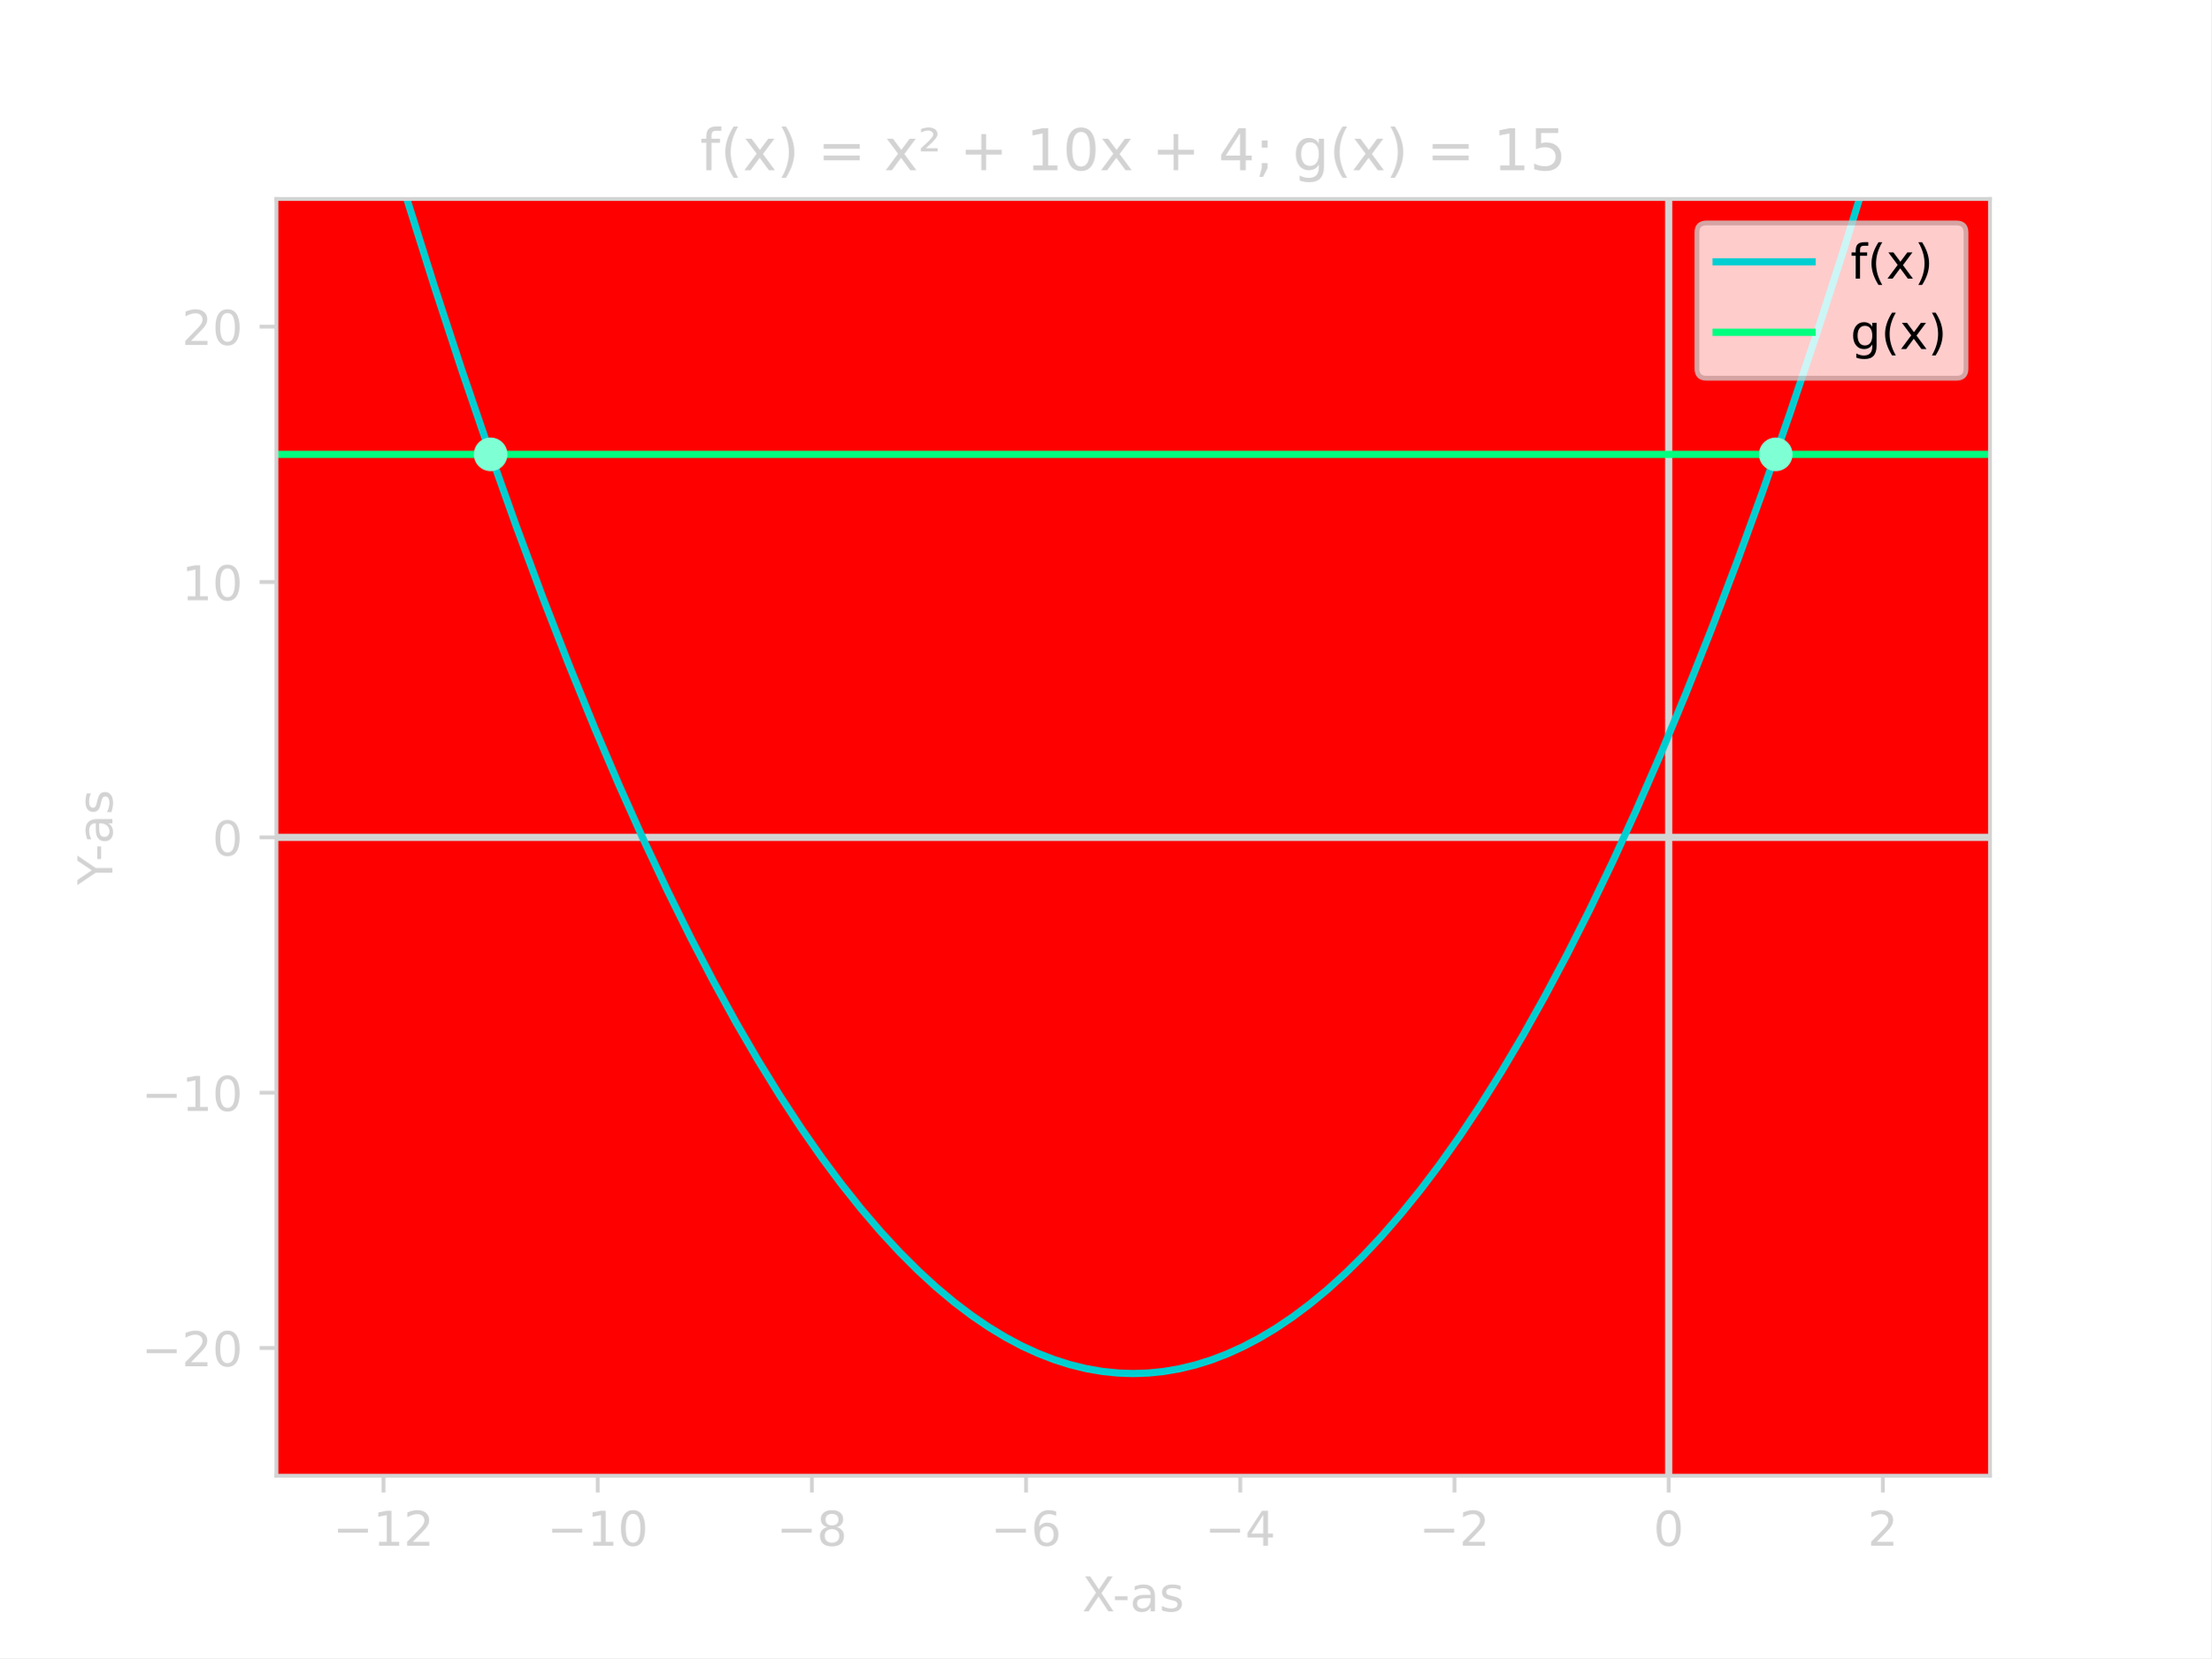
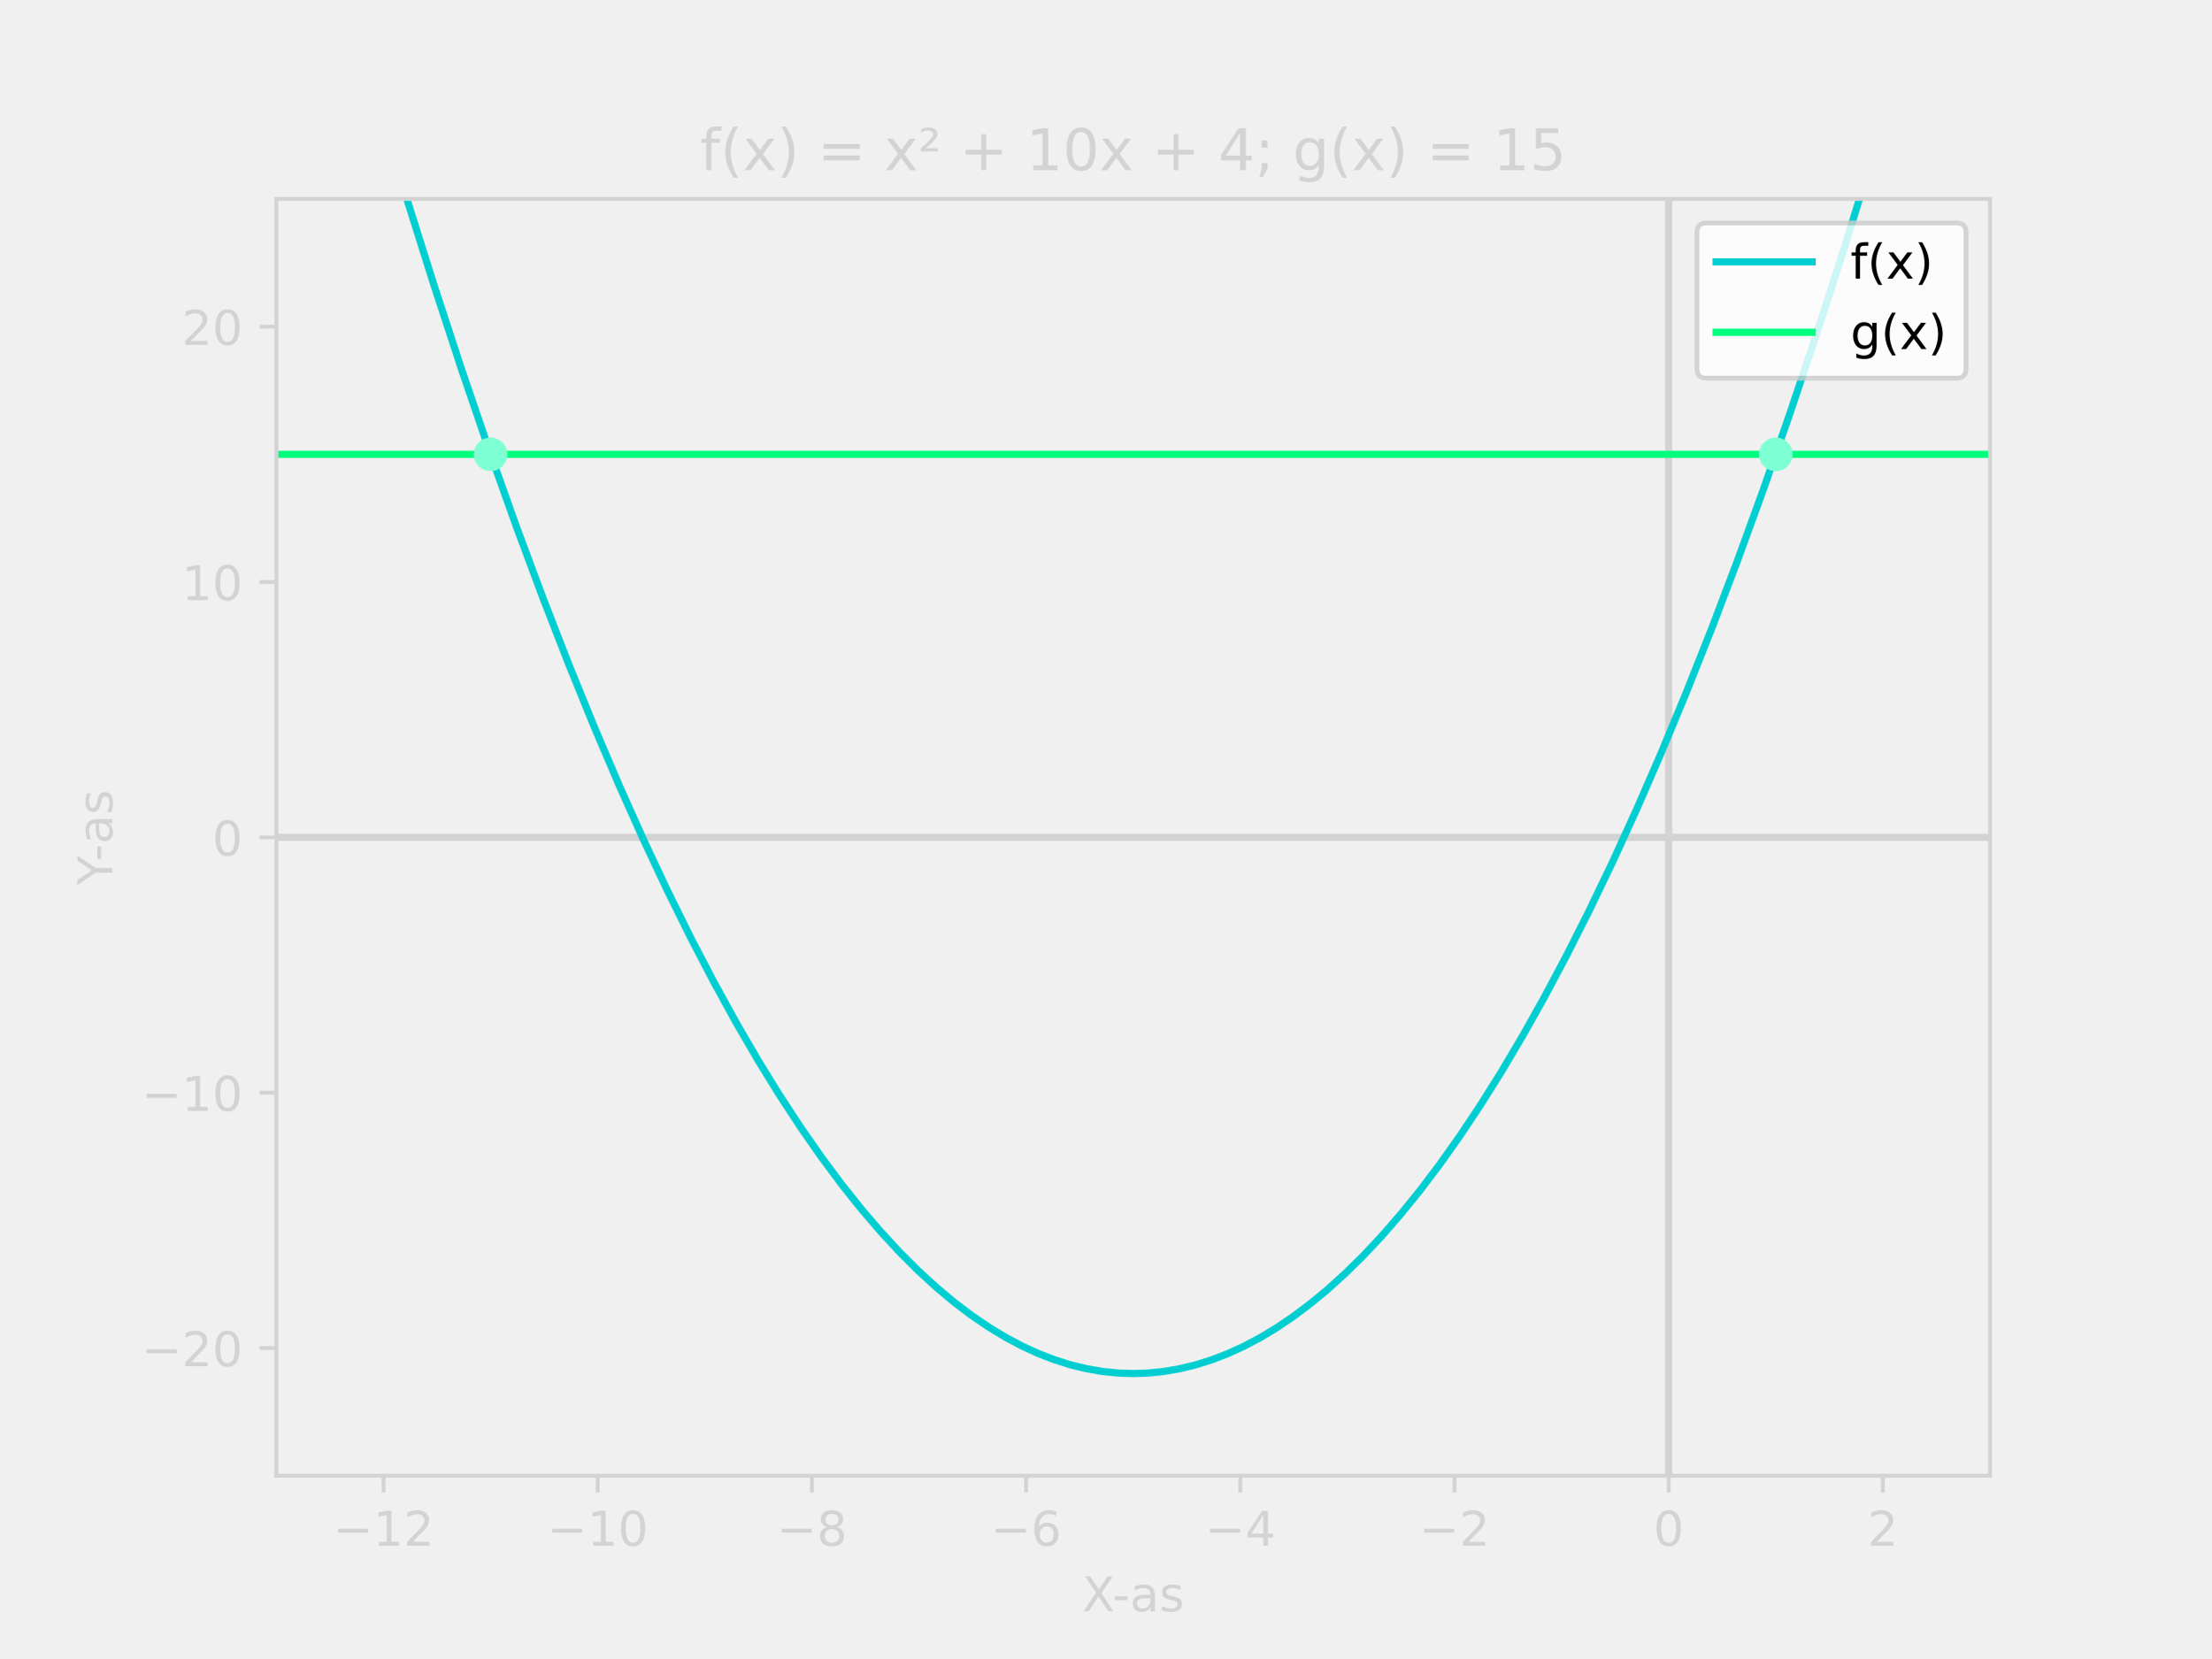
<svg xmlns="http://www.w3.org/2000/svg" xmlns:xlink="http://www.w3.org/1999/xlink" width="460.8pt" height="345.6pt" viewBox="0 0 460.8 345.6" version="1.1">
  <defs>
    <style type="text/css">*{stroke-linejoin: round; stroke-linecap: butt}</style>
  </defs>
  <g id="figure_1">
    <g id="patch_1">
-       <path d="M 0 345.6  L 460.8 345.6  L 460.8 0  L 0 0  z " style="fill: #ffffff" />
+       <path d="M 0 345.6  L 460.8 345.6  L 460.8 0  L 0 0  L 0 345.6  z " style="fill: none" />
    </g>
    <g id="axes_1">
      <g id="patch_2">
-         <path d="M 57.6 307.584  L 414.72 307.584  L 414.72 41.472  L 57.6 41.472  z " style="fill: #ff0000" />
+         <path d="M 57.6 307.584  L 414.72 307.584  L 414.72 41.472  L 57.6 41.472  L 57.6 307.584  z " style="fill: none" />
      </g>
      <g id="LineCollection_1">
-         <path d="M 57.6 174.528  L 414.72 174.528  " clip-path="url(#pfdfbb6dc89)" style="fill: none; stroke: #d3d3d3; stroke-width: 1.5" />
+         <path d="M 57.6 174.528  L 414.72 174.528  " clip-path="url(#p2715f39aca)" style="fill: none; stroke: #d3d3d3; stroke-width: 1.5" />
      </g>
      <g id="LineCollection_2">
-         <path d="M 347.76 307.584  L 347.76 41.472  " clip-path="url(#pfdfbb6dc89)" style="fill: none; stroke: #d3d3d3; stroke-width: 1.5" />
+         <path d="M 347.76 307.584  L 347.76 41.472  " clip-path="url(#p2715f39aca)" style="fill: none; stroke: #d3d3d3; stroke-width: 1.5" />
      </g>
      <g id="line2d_1">
-         <path d="M 72.172 -1  L 78.358 20.263  L 84.384 40.195  L 90.41 59.35  L 96.214 77.062  L 102.017 94.055  L 107.597 109.716  L 113.177 124.711  L 118.534 138.481  L 123.89 151.638  L 129.024 163.671  L 134.158 175.141  L 139.068 185.585  L 143.978 195.514  L 148.666 204.511  L 153.353 213.039  L 158.04 221.098  L 162.504 228.336  L 166.968 235.148  L 171.209 241.226  L 175.45 246.919  L 179.467 251.958  L 183.485 256.652  L 187.502 261.002  L 191.297 264.793  L 195.091 268.276  L 198.886 271.452  L 202.457 274.16  L 206.028 276.595  L 209.599 278.758  L 212.947 280.539  L 216.295 282.079  L 219.643 283.381  L 222.991 284.442  L 226.339 285.265  L 229.687 285.847  L 233.035 286.191  L 236.16 286.295  L 239.285 286.191  L 242.41 285.878  L 245.758 285.311  L 249.106 284.505  L 252.454 283.459  L 255.802 282.173  L 259.15 280.649  L 262.498 278.884  L 265.846 276.881  L 269.417 274.479  L 272.988 271.805  L 276.559 268.859  L 280.354 265.43  L 284.148 261.693  L 287.942 257.649  L 291.96 253.031  L 295.978 248.069  L 299.995 242.761  L 304.236 236.785  L 308.477 230.424  L 312.941 223.314  L 317.405 215.777  L 321.869 207.815  L 326.556 198.997  L 331.243 189.709  L 336.154 179.476  L 341.064 168.727  L 346.198 156.939  L 351.331 144.587  L 356.688 131.099  L 362.045 116.997  L 367.402 102.282  L 372.982 86.302  L 378.562 69.656  L 384.365 51.64  L 390.168 32.903  L 396.194 12.685  L 400.148 -1  L 400.148 -1  " clip-path="url(#pfdfbb6dc89)" style="fill: none; stroke: #00ced1; stroke-width: 1.5; stroke-linecap: square" />
+         <path d="M 72.172 -1  L 78.358 20.263  L 84.384 40.195  L 90.41 59.35  L 96.214 77.062  L 102.017 94.055  L 107.597 109.716  L 113.177 124.711  L 118.534 138.481  L 123.89 151.638  L 129.024 163.671  L 134.158 175.141  L 139.068 185.585  L 143.978 195.514  L 148.666 204.511  L 153.353 213.039  L 158.04 221.098  L 162.504 228.336  L 166.968 235.148  L 171.209 241.226  L 175.45 246.919  L 179.467 251.958  L 183.485 256.652  L 187.502 261.002  L 191.297 264.793  L 195.091 268.276  L 198.886 271.452  L 202.457 274.16  L 206.028 276.595  L 209.599 278.758  L 212.947 280.539  L 216.295 282.079  L 219.643 283.381  L 222.991 284.442  L 226.339 285.265  L 229.687 285.847  L 233.035 286.191  L 236.16 286.295  L 239.285 286.191  L 242.41 285.878  L 245.758 285.311  L 249.106 284.505  L 252.454 283.459  L 255.802 282.173  L 259.15 280.649  L 262.498 278.884  L 265.846 276.881  L 269.417 274.479  L 272.988 271.805  L 276.559 268.859  L 280.354 265.43  L 284.148 261.693  L 287.942 257.649  L 291.96 253.031  L 295.978 248.069  L 299.995 242.761  L 304.236 236.785  L 308.477 230.424  L 312.941 223.314  L 317.405 215.777  L 321.869 207.815  L 326.556 198.997  L 331.243 189.709  L 336.154 179.476  L 341.064 168.727  L 346.198 156.939  L 351.331 144.587  L 356.688 131.099  L 362.045 116.997  L 367.402 102.282  L 372.982 86.302  L 378.562 69.656  L 384.365 51.64  L 390.168 32.903  L 396.194 12.685  L 400.148 -1  L 400.148 -1  " clip-path="url(#p2715f39aca)" style="fill: none; stroke: #00ced1; stroke-width: 1.5; stroke-linecap: square" />
      </g>
      <g id="line2d_2">
-         <path d="M 57.6 94.694  L 414.497 94.694  L 414.497 94.694  " clip-path="url(#pfdfbb6dc89)" style="fill: none; stroke: #00ff7f; stroke-width: 1.5; stroke-linecap: square" />
+         <path d="M 57.6 94.694  L 414.497 94.694  L 414.497 94.694  " clip-path="url(#p2715f39aca)" style="fill: none; stroke: #00ff7f; stroke-width: 1.5; stroke-linecap: square" />
      </g>
      <g id="matplotlib.axis_1">
        <g id="xtick_1">
          <g id="line2d_3">
            <defs>
-               <path id="m00d3022081" d="M 0 0  L 0 3.5  " style="stroke: #d3d3d3; stroke-width: 0.8" />
+               <path id="m16ace10cd8" d="M 0 0  L 0 3.5  " style="stroke: #d3d3d3; stroke-width: 0.8" />
            </defs>
            <g>
-               <use xlink:href="#m00d3022081" x="79.92" y="307.584" style="fill: #d3d3d3; stroke: #d3d3d3; stroke-width: 0.8" />
+               <use xlink:href="#m16ace10cd8" x="79.92" y="307.584" style="fill: #d3d3d3; stroke: #d3d3d3; stroke-width: 0.8" />
            </g>
          </g>
          <g id="text_1">
            <g style="fill: #d3d3d3" transform="translate(69.36766 322.1824) scale(0.1 -0.1)">
              <defs>
                <path id="DejaVuSans-2212" d="M 678 2272  L 4684 2272  L 4684 1741  L 678 1741  L 678 2272  z " transform="scale(0.015625)" />
                <path id="DejaVuSans-31" d="M 794 531  L 1825 531  L 1825 4091  L 703 3866  L 703 4441  L 1819 4666  L 2450 4666  L 2450 531  L 3481 531  L 3481 0  L 794 0  L 794 531  z " transform="scale(0.015625)" />
                <path id="DejaVuSans-32" d="M 1228 531  L 3431 531  L 3431 0  L 469 0  L 469 531  Q 828 903 1448 1529  Q 2069 2156 2228 2338  Q 2531 2678 2651 2914  Q 2772 3150 2772 3378  Q 2772 3750 2511 3984  Q 2250 4219 1831 4219  Q 1534 4219 1204 4116  Q 875 4013 500 3803  L 500 4441  Q 881 4594 1212 4672  Q 1544 4750 1819 4750  Q 2544 4750 2975 4387  Q 3406 4025 3406 3419  Q 3406 3131 3298 2873  Q 3191 2616 2906 2266  Q 2828 2175 2409 1742  Q 1991 1309 1228 531  z " transform="scale(0.015625)" />
              </defs>
              <use xlink:href="#DejaVuSans-2212" />
              <use xlink:href="#DejaVuSans-31" x="83.789" />
              <use xlink:href="#DejaVuSans-32" x="147.412" />
            </g>
          </g>
        </g>
        <g id="xtick_2">
          <g id="line2d_4">
            <g>
-               <use xlink:href="#m00d3022081" x="124.56" y="307.584" style="fill: #d3d3d3; stroke: #d3d3d3; stroke-width: 0.8" />
+               <use xlink:href="#m16ace10cd8" x="124.56" y="307.584" style="fill: #d3d3d3; stroke: #d3d3d3; stroke-width: 0.8" />
            </g>
          </g>
          <g id="text_2">
            <g style="fill: #d3d3d3" transform="translate(114.0077 322.1824) scale(0.1 -0.1)">
              <defs>
                <path id="DejaVuSans-30" d="M 2034 4250  Q 1547 4250 1301 3770  Q 1056 3291 1056 2328  Q 1056 1369 1301 889  Q 1547 409 2034 409  Q 2525 409 2770 889  Q 3016 1369 3016 2328  Q 3016 3291 2770 3770  Q 2525 4250 2034 4250  z M 2034 4750  Q 2819 4750 3233 4129  Q 3647 3509 3647 2328  Q 3647 1150 3233 529  Q 2819 -91 2034 -91  Q 1250 -91 836 529  Q 422 1150 422 2328  Q 422 3509 836 4129  Q 1250 4750 2034 4750  z " transform="scale(0.015625)" />
              </defs>
              <use xlink:href="#DejaVuSans-2212" />
              <use xlink:href="#DejaVuSans-31" x="83.789" />
              <use xlink:href="#DejaVuSans-30" x="147.412" />
            </g>
          </g>
        </g>
        <g id="xtick_3">
          <g id="line2d_5">
            <g>
-               <use xlink:href="#m00d3022081" x="169.2" y="307.584" style="fill: #d3d3d3; stroke: #d3d3d3; stroke-width: 0.8" />
+               <use xlink:href="#m16ace10cd8" x="169.2" y="307.584" style="fill: #d3d3d3; stroke: #d3d3d3; stroke-width: 0.8" />
            </g>
          </g>
          <g id="text_3">
            <g style="fill: #d3d3d3" transform="translate(161.8289 322.1824) scale(0.1 -0.1)">
              <defs>
                <path id="DejaVuSans-38" d="M 2034 2216  Q 1584 2216 1326 1975  Q 1069 1734 1069 1313  Q 1069 891 1326 650  Q 1584 409 2034 409  Q 2484 409 2743 651  Q 3003 894 3003 1313  Q 3003 1734 2745 1975  Q 2488 2216 2034 2216  z M 1403 2484  Q 997 2584 770 2862  Q 544 3141 544 3541  Q 544 4100 942 4425  Q 1341 4750 2034 4750  Q 2731 4750 3128 4425  Q 3525 4100 3525 3541  Q 3525 3141 3298 2862  Q 3072 2584 2669 2484  Q 3125 2378 3379 2068  Q 3634 1759 3634 1313  Q 3634 634 3220 271  Q 2806 -91 2034 -91  Q 1263 -91 848 271  Q 434 634 434 1313  Q 434 1759 690 2068  Q 947 2378 1403 2484  z M 1172 3481  Q 1172 3119 1398 2916  Q 1625 2713 2034 2713  Q 2441 2713 2670 2916  Q 2900 3119 2900 3481  Q 2900 3844 2670 4047  Q 2441 4250 2034 4250  Q 1625 4250 1398 4047  Q 1172 3844 1172 3481  z " transform="scale(0.015625)" />
              </defs>
              <use xlink:href="#DejaVuSans-2212" />
              <use xlink:href="#DejaVuSans-38" x="83.789" />
            </g>
          </g>
        </g>
        <g id="xtick_4">
          <g id="line2d_6">
            <g>
-               <use xlink:href="#m00d3022081" x="213.84" y="307.584" style="fill: #d3d3d3; stroke: #d3d3d3; stroke-width: 0.8" />
+               <use xlink:href="#m16ace10cd8" x="213.84" y="307.584" style="fill: #d3d3d3; stroke: #d3d3d3; stroke-width: 0.8" />
            </g>
          </g>
          <g id="text_4">
            <g style="fill: #d3d3d3" transform="translate(206.4689 322.1824) scale(0.1 -0.1)">
              <defs>
                <path id="DejaVuSans-36" d="M 2113 2584  Q 1688 2584 1439 2293  Q 1191 2003 1191 1497  Q 1191 994 1439 701  Q 1688 409 2113 409  Q 2538 409 2786 701  Q 3034 994 3034 1497  Q 3034 2003 2786 2293  Q 2538 2584 2113 2584  z M 3366 4563  L 3366 3988  Q 3128 4100 2886 4159  Q 2644 4219 2406 4219  Q 1781 4219 1451 3797  Q 1122 3375 1075 2522  Q 1259 2794 1537 2939  Q 1816 3084 2150 3084  Q 2853 3084 3261 2657  Q 3669 2231 3669 1497  Q 3669 778 3244 343  Q 2819 -91 2113 -91  Q 1303 -91 875 529  Q 447 1150 447 2328  Q 447 3434 972 4092  Q 1497 4750 2381 4750  Q 2619 4750 2861 4703  Q 3103 4656 3366 4563  z " transform="scale(0.015625)" />
              </defs>
              <use xlink:href="#DejaVuSans-2212" />
              <use xlink:href="#DejaVuSans-36" x="83.789" />
            </g>
          </g>
        </g>
        <g id="xtick_5">
          <g id="line2d_7">
            <g>
-               <use xlink:href="#m00d3022081" x="258.48" y="307.584" style="fill: #d3d3d3; stroke: #d3d3d3; stroke-width: 0.8" />
+               <use xlink:href="#m16ace10cd8" x="258.48" y="307.584" style="fill: #d3d3d3; stroke: #d3d3d3; stroke-width: 0.8" />
            </g>
          </g>
          <g id="text_5">
            <g style="fill: #d3d3d3" transform="translate(251.1089 322.1824) scale(0.1 -0.1)">
              <defs>
                <path id="DejaVuSans-34" d="M 2419 4116  L 825 1625  L 2419 1625  L 2419 4116  z M 2253 4666  L 3047 4666  L 3047 1625  L 3713 1625  L 3713 1100  L 3047 1100  L 3047 0  L 2419 0  L 2419 1100  L 313 1100  L 313 1709  L 2253 4666  z " transform="scale(0.015625)" />
              </defs>
              <use xlink:href="#DejaVuSans-2212" />
              <use xlink:href="#DejaVuSans-34" x="83.789" />
            </g>
          </g>
        </g>
        <g id="xtick_6">
          <g id="line2d_8">
            <g>
-               <use xlink:href="#m00d3022081" x="303.12" y="307.584" style="fill: #d3d3d3; stroke: #d3d3d3; stroke-width: 0.8" />
+               <use xlink:href="#m16ace10cd8" x="303.12" y="307.584" style="fill: #d3d3d3; stroke: #d3d3d3; stroke-width: 0.8" />
            </g>
          </g>
          <g id="text_6">
            <g style="fill: #d3d3d3" transform="translate(295.7489 322.1824) scale(0.1 -0.1)">
              <use xlink:href="#DejaVuSans-2212" />
              <use xlink:href="#DejaVuSans-32" x="83.789" />
            </g>
          </g>
        </g>
        <g id="xtick_7">
          <g id="line2d_9">
            <g>
-               <use xlink:href="#m00d3022081" x="347.76" y="307.584" style="fill: #d3d3d3; stroke: #d3d3d3; stroke-width: 0.8" />
+               <use xlink:href="#m16ace10cd8" x="347.76" y="307.584" style="fill: #d3d3d3; stroke: #d3d3d3; stroke-width: 0.8" />
            </g>
          </g>
          <g id="text_7">
            <g style="fill: #d3d3d3" transform="translate(344.5788 322.1824) scale(0.1 -0.1)">
              <use xlink:href="#DejaVuSans-30" />
            </g>
          </g>
        </g>
        <g id="xtick_8">
          <g id="line2d_10">
            <g>
-               <use xlink:href="#m00d3022081" x="392.4" y="307.584" style="fill: #d3d3d3; stroke: #d3d3d3; stroke-width: 0.8" />
+               <use xlink:href="#m16ace10cd8" x="392.4" y="307.584" style="fill: #d3d3d3; stroke: #d3d3d3; stroke-width: 0.8" />
            </g>
          </g>
          <g id="text_8">
            <g style="fill: #d3d3d3" transform="translate(389.2188 322.1824) scale(0.1 -0.1)">
              <use xlink:href="#DejaVuSans-32" />
            </g>
          </g>
        </g>
        <g id="text_9">
          <g style="fill: #d3d3d3" transform="translate(225.5123 335.8606) scale(0.1 -0.1)">
            <defs>
              <path id="DejaVuSans-58" d="M 403 4666  L 1081 4666  L 2241 2931  L 3406 4666  L 4084 4666  L 2584 2425  L 4184 0  L 3506 0  L 2194 1984  L 872 0  L 191 0  L 1856 2491  L 403 4666  z " transform="scale(0.015625)" />
              <path id="DejaVuSans-2d" d="M 313 2009  L 1997 2009  L 1997 1497  L 313 1497  L 313 2009  z " transform="scale(0.015625)" />
              <path id="DejaVuSans-61" d="M 2194 1759  Q 1497 1759 1228 1600  Q 959 1441 959 1056  Q 959 750 1161 570  Q 1363 391 1709 391  Q 2188 391 2477 730  Q 2766 1069 2766 1631  L 2766 1759  L 2194 1759  z M 3341 1997  L 3341 0  L 2766 0  L 2766 531  Q 2569 213 2275 61  Q 1981 -91 1556 -91  Q 1019 -91 701 211  Q 384 513 384 1019  Q 384 1609 779 1909  Q 1175 2209 1959 2209  L 2766 2209  L 2766 2266  Q 2766 2663 2505 2880  Q 2244 3097 1772 3097  Q 1472 3097 1187 3025  Q 903 2953 641 2809  L 641 3341  Q 956 3463 1253 3523  Q 1550 3584 1831 3584  Q 2591 3584 2966 3190  Q 3341 2797 3341 1997  z " transform="scale(0.015625)" />
              <path id="DejaVuSans-73" d="M 2834 3397  L 2834 2853  Q 2591 2978 2328 3040  Q 2066 3103 1784 3103  Q 1356 3103 1142 2972  Q 928 2841 928 2578  Q 928 2378 1081 2264  Q 1234 2150 1697 2047  L 1894 2003  Q 2506 1872 2764 1633  Q 3022 1394 3022 966  Q 3022 478 2636 193  Q 2250 -91 1575 -91  Q 1294 -91 989 -36  Q 684 19 347 128  L 347 722  Q 666 556 975 473  Q 1284 391 1588 391  Q 1994 391 2212 530  Q 2431 669 2431 922  Q 2431 1156 2273 1281  Q 2116 1406 1581 1522  L 1381 1569  Q 847 1681 609 1914  Q 372 2147 372 2553  Q 372 3047 722 3315  Q 1072 3584 1716 3584  Q 2034 3584 2315 3537  Q 2597 3491 2834 3397  z " transform="scale(0.015625)" />
            </defs>
            <use xlink:href="#DejaVuSans-58" />
            <use xlink:href="#DejaVuSans-2d" x="63.506" />
            <use xlink:href="#DejaVuSans-61" x="99.59" />
            <use xlink:href="#DejaVuSans-73" x="160.869" />
          </g>
        </g>
      </g>
      <g id="matplotlib.axis_2">
        <g id="ytick_1">
          <g id="line2d_11">
            <defs>
-               <path id="m862745c661" d="M 0 0  L -3.5 0  " style="stroke: #d3d3d3; stroke-width: 0.8" />
+               <path id="m24c80591c7" d="M 0 0  L -3.5 0  " style="stroke: #d3d3d3; stroke-width: 0.8" />
            </defs>
            <g>
-               <use xlink:href="#m862745c661" x="57.6" y="280.973" style="fill: #d3d3d3; stroke: #d3d3d3; stroke-width: 0.8" />
+               <use xlink:href="#m24c80591c7" x="57.6" y="280.973" style="fill: #d3d3d3; stroke: #d3d3d3; stroke-width: 0.8" />
            </g>
          </g>
          <g id="text_10">
            <g style="fill: #d3d3d3" transform="translate(29.49531 284.772) scale(0.1 -0.1)">
              <use xlink:href="#DejaVuSans-2212" />
              <use xlink:href="#DejaVuSans-32" x="83.789" />
              <use xlink:href="#DejaVuSans-30" x="147.412" />
            </g>
          </g>
        </g>
        <g id="ytick_2">
          <g id="line2d_12">
            <g>
-               <use xlink:href="#m862745c661" x="57.6" y="227.75" style="fill: #d3d3d3; stroke: #d3d3d3; stroke-width: 0.8" />
+               <use xlink:href="#m24c80591c7" x="57.6" y="227.75" style="fill: #d3d3d3; stroke: #d3d3d3; stroke-width: 0.8" />
            </g>
          </g>
          <g id="text_11">
            <g style="fill: #d3d3d3" transform="translate(29.49531 231.5496) scale(0.1 -0.1)">
              <use xlink:href="#DejaVuSans-2212" />
              <use xlink:href="#DejaVuSans-31" x="83.789" />
              <use xlink:href="#DejaVuSans-30" x="147.412" />
            </g>
          </g>
        </g>
        <g id="ytick_3">
          <g id="line2d_13">
            <g>
-               <use xlink:href="#m862745c661" x="57.6" y="174.528" style="fill: #d3d3d3; stroke: #d3d3d3; stroke-width: 0.8" />
+               <use xlink:href="#m24c80591c7" x="57.6" y="174.528" style="fill: #d3d3d3; stroke: #d3d3d3; stroke-width: 0.8" />
            </g>
          </g>
          <g id="text_12">
            <g style="fill: #d3d3d3" transform="translate(44.2375 178.3272) scale(0.1 -0.1)">
              <use xlink:href="#DejaVuSans-30" />
            </g>
          </g>
        </g>
        <g id="ytick_4">
          <g id="line2d_14">
            <g>
-               <use xlink:href="#m862745c661" x="57.6" y="121.306" style="fill: #d3d3d3; stroke: #d3d3d3; stroke-width: 0.8" />
+               <use xlink:href="#m24c80591c7" x="57.6" y="121.306" style="fill: #d3d3d3; stroke: #d3d3d3; stroke-width: 0.8" />
            </g>
          </g>
          <g id="text_13">
            <g style="fill: #d3d3d3" transform="translate(37.875 125.1048) scale(0.1 -0.1)">
              <use xlink:href="#DejaVuSans-31" />
              <use xlink:href="#DejaVuSans-30" x="63.623" />
            </g>
          </g>
        </g>
        <g id="ytick_5">
          <g id="line2d_15">
            <g>
-               <use xlink:href="#m862745c661" x="57.6" y="68.083" style="fill: #d3d3d3; stroke: #d3d3d3; stroke-width: 0.8" />
+               <use xlink:href="#m24c80591c7" x="57.6" y="68.083" style="fill: #d3d3d3; stroke: #d3d3d3; stroke-width: 0.8" />
            </g>
          </g>
          <g id="text_14">
            <g style="fill: #d3d3d3" transform="translate(37.875 71.88242) scale(0.1 -0.1)">
              <use xlink:href="#DejaVuSans-32" />
              <use xlink:href="#DejaVuSans-30" x="63.623" />
            </g>
          </g>
        </g>
        <g id="text_15">
          <g style="fill: #d3d3d3" transform="translate(23.41562 184.4608) rotate(-90) scale(0.1 -0.1)">
            <defs>
              <path id="DejaVuSans-59" d="M -13 4666  L 666 4666  L 1959 2747  L 3244 4666  L 3922 4666  L 2272 2222  L 2272 0  L 1638 0  L 1638 2222  L -13 4666  z " transform="scale(0.015625)" />
            </defs>
            <use xlink:href="#DejaVuSans-59" />
            <use xlink:href="#DejaVuSans-2d" x="49.209" />
            <use xlink:href="#DejaVuSans-61" x="85.293" />
            <use xlink:href="#DejaVuSans-73" x="146.572" />
          </g>
        </g>
      </g>
      <g id="PathCollection_1">
        <defs>
-           <path id="mcebd45d0fd" d="M 0 3  C 0.796 3 1.559 2.684 2.121 2.121  C 2.684 1.559 3 0.796 3 0  C 3 -0.796 2.684 -1.559 2.121 -2.121  C 1.559 -2.684 0.796 -3 0 -3  C -0.796 -3 -1.559 -2.684 -2.121 -2.121  C -2.684 -1.559 -3 -0.796 -3 0  C -3 0.796 -2.684 1.559 -2.121 2.121  C -1.559 2.684 -0.796 3 0 3  z " style="stroke: #7fffd4" />
+           <path id="m507c2c291f" d="M 0 3  C 0.796 3 1.559 2.684 2.121 2.121  C 2.684 1.559 3 0.796 3 0  C 3 -0.796 2.684 -1.559 2.121 -2.121  C 1.559 -2.684 0.796 -3 0 -3  C -0.796 -3 -1.559 -2.684 -2.121 -2.121  C -2.684 -1.559 -3 -0.796 -3 0  C -3 0.796 -2.684 1.559 -2.121 2.121  C -1.559 2.684 -0.796 3 0 3  z " style="stroke: #7fffd4" />
        </defs>
-         <g clip-path="url(#pfdfbb6dc89)">
-           <use xlink:href="#mcebd45d0fd" x="102.24" y="94.694" style="fill: #7fffd4; stroke: #7fffd4" />
+         <g clip-path="url(#p2715f39aca)">
+           <use xlink:href="#m507c2c291f" x="102.24" y="94.694" style="fill: #7fffd4; stroke: #7fffd4" />
        </g>
      </g>
      <g id="PathCollection_2">
-         <g clip-path="url(#pfdfbb6dc89)">
-           <use xlink:href="#mcebd45d0fd" x="370.08" y="94.694" style="fill: #7fffd4; stroke: #7fffd4" />
+         <g clip-path="url(#p2715f39aca)">
+           <use xlink:href="#m507c2c291f" x="370.08" y="94.694" style="fill: #7fffd4; stroke: #7fffd4" />
        </g>
      </g>
      <g id="patch_3">
        <path d="M 57.6 307.584  L 57.6 41.472  " style="fill: none; stroke: #d3d3d3; stroke-width: 0.8; stroke-linejoin: miter; stroke-linecap: square" />
      </g>
      <g id="patch_4">
        <path d="M 414.72 307.584  L 414.72 41.472  " style="fill: none; stroke: #d3d3d3; stroke-width: 0.8; stroke-linejoin: miter; stroke-linecap: square" />
      </g>
      <g id="patch_5">
        <path d="M 57.6 307.584  L 414.72 307.584  " style="fill: none; stroke: #d3d3d3; stroke-width: 0.8; stroke-linejoin: miter; stroke-linecap: square" />
      </g>
      <g id="patch_6">
        <path d="M 57.6 41.472  L 414.72 41.472  " style="fill: none; stroke: #d3d3d3; stroke-width: 0.8; stroke-linejoin: miter; stroke-linecap: square" />
      </g>
      <g id="text_16">
        <g style="fill: #d3d3d3" transform="translate(145.8825 35.472) scale(0.12 -0.12)">
          <defs>
            <path id="DejaVuSans-66" d="M 2375 4863  L 2375 4384  L 1825 4384  Q 1516 4384 1395 4259  Q 1275 4134 1275 3809  L 1275 3500  L 2222 3500  L 2222 3053  L 1275 3053  L 1275 0  L 697 0  L 697 3053  L 147 3053  L 147 3500  L 697 3500  L 697 3744  Q 697 4328 969 4595  Q 1241 4863 1831 4863  L 2375 4863  z " transform="scale(0.015625)" />
            <path id="DejaVuSans-28" d="M 1984 4856  Q 1566 4138 1362 3434  Q 1159 2731 1159 2009  Q 1159 1288 1364 580  Q 1569 -128 1984 -844  L 1484 -844  Q 1016 -109 783 600  Q 550 1309 550 2009  Q 550 2706 781 3412  Q 1013 4119 1484 4856  L 1984 4856  z " transform="scale(0.015625)" />
            <path id="DejaVuSans-78" d="M 3513 3500  L 2247 1797  L 3578 0  L 2900 0  L 1881 1375  L 863 0  L 184 0  L 1544 1831  L 300 3500  L 978 3500  L 1906 2253  L 2834 3500  L 3513 3500  z " transform="scale(0.015625)" />
            <path id="DejaVuSans-29" d="M 513 4856  L 1013 4856  Q 1481 4119 1714 3412  Q 1947 2706 1947 2009  Q 1947 1309 1714 600  Q 1481 -109 1013 -844  L 513 -844  Q 928 -128 1133 580  Q 1338 1288 1338 2009  Q 1338 2731 1133 3434  Q 928 4138 513 4856  z " transform="scale(0.015625)" />
            <path id="DejaVuSans-20" transform="scale(0.015625)" />
            <path id="DejaVuSans-3d" d="M 678 2906  L 4684 2906  L 4684 2381  L 678 2381  L 678 2906  z M 678 1631  L 4684 1631  L 4684 1100  L 678 1100  L 678 1631  z " transform="scale(0.015625)" />
            <path id="DejaVuSans-b2" d="M 838 2444  L 2163 2444  L 2163 2088  L 294 2088  L 294 2431  Q 400 2528 597 2703  Q 1672 3656 1672 3950  Q 1672 4156 1509 4282  Q 1347 4409 1081 4409  Q 919 4409 728 4354  Q 538 4300 313 4191  L 313 4575  Q 553 4663 761 4706  Q 969 4750 1147 4750  Q 1600 4750 1872 4544  Q 2144 4338 2144 4000  Q 2144 3566 1109 2678  Q 934 2528 838 2444  z " transform="scale(0.015625)" />
            <path id="DejaVuSans-2b" d="M 2944 4013  L 2944 2272  L 4684 2272  L 4684 1741  L 2944 1741  L 2944 0  L 2419 0  L 2419 1741  L 678 1741  L 678 2272  L 2419 2272  L 2419 4013  L 2944 4013  z " transform="scale(0.015625)" />
            <path id="DejaVuSans-3b" d="M 750 3309  L 1409 3309  L 1409 2516  L 750 2516  L 750 3309  z M 750 794  L 1409 794  L 1409 256  L 897 -744  L 494 -744  L 750 256  L 750 794  z " transform="scale(0.015625)" />
            <path id="DejaVuSans-67" d="M 2906 1791  Q 2906 2416 2648 2759  Q 2391 3103 1925 3103  Q 1463 3103 1205 2759  Q 947 2416 947 1791  Q 947 1169 1205 825  Q 1463 481 1925 481  Q 2391 481 2648 825  Q 2906 1169 2906 1791  z M 3481 434  Q 3481 -459 3084 -895  Q 2688 -1331 1869 -1331  Q 1566 -1331 1297 -1286  Q 1028 -1241 775 -1147  L 775 -588  Q 1028 -725 1275 -790  Q 1522 -856 1778 -856  Q 2344 -856 2625 -561  Q 2906 -266 2906 331  L 2906 616  Q 2728 306 2450 153  Q 2172 0 1784 0  Q 1141 0 747 490  Q 353 981 353 1791  Q 353 2603 747 3093  Q 1141 3584 1784 3584  Q 2172 3584 2450 3431  Q 2728 3278 2906 2969  L 2906 3500  L 3481 3500  L 3481 434  z " transform="scale(0.015625)" />
            <path id="DejaVuSans-35" d="M 691 4666  L 3169 4666  L 3169 4134  L 1269 4134  L 1269 2991  Q 1406 3038 1543 3061  Q 1681 3084 1819 3084  Q 2600 3084 3056 2656  Q 3513 2228 3513 1497  Q 3513 744 3044 326  Q 2575 -91 1722 -91  Q 1428 -91 1123 -41  Q 819 9 494 109  L 494 744  Q 775 591 1075 516  Q 1375 441 1709 441  Q 2250 441 2565 725  Q 2881 1009 2881 1497  Q 2881 1984 2565 2268  Q 2250 2553 1709 2553  Q 1456 2553 1204 2497  Q 953 2441 691 2322  L 691 4666  z " transform="scale(0.015625)" />
          </defs>
          <use xlink:href="#DejaVuSans-66" />
          <use xlink:href="#DejaVuSans-28" x="35.205" />
          <use xlink:href="#DejaVuSans-78" x="74.219" />
          <use xlink:href="#DejaVuSans-29" x="133.398" />
          <use xlink:href="#DejaVuSans-20" x="172.412" />
          <use xlink:href="#DejaVuSans-3d" x="204.199" />
          <use xlink:href="#DejaVuSans-20" x="287.988" />
          <use xlink:href="#DejaVuSans-78" x="319.775" />
          <use xlink:href="#DejaVuSans-b2" x="378.955" />
          <use xlink:href="#DejaVuSans-20" x="419.043" />
          <use xlink:href="#DejaVuSans-2b" x="450.83" />
          <use xlink:href="#DejaVuSans-20" x="534.619" />
          <use xlink:href="#DejaVuSans-31" x="566.406" />
          <use xlink:href="#DejaVuSans-30" x="630.029" />
          <use xlink:href="#DejaVuSans-78" x="693.652" />
          <use xlink:href="#DejaVuSans-20" x="752.832" />
          <use xlink:href="#DejaVuSans-2b" x="784.619" />
          <use xlink:href="#DejaVuSans-20" x="868.408" />
          <use xlink:href="#DejaVuSans-34" x="900.195" />
          <use xlink:href="#DejaVuSans-3b" x="963.818" />
          <use xlink:href="#DejaVuSans-20" x="997.51" />
          <use xlink:href="#DejaVuSans-67" x="1029.297" />
          <use xlink:href="#DejaVuSans-28" x="1092.773" />
          <use xlink:href="#DejaVuSans-78" x="1131.787" />
          <use xlink:href="#DejaVuSans-29" x="1190.967" />
          <use xlink:href="#DejaVuSans-20" x="1229.98" />
          <use xlink:href="#DejaVuSans-3d" x="1261.768" />
          <use xlink:href="#DejaVuSans-20" x="1345.557" />
          <use xlink:href="#DejaVuSans-31" x="1377.344" />
          <use xlink:href="#DejaVuSans-35" x="1440.967" />
        </g>
      </g>
      <g id="legend_1">
        <g id="patch_7">
          <path d="M 355.65 78.828  L 407.72 78.828  Q 409.72 78.828 409.72 76.828  L 409.72 48.472  Q 409.72 46.472 407.72 46.472  L 355.65 46.472  Q 353.65 46.472 353.65 48.472  L 353.65 76.828  Q 353.65 78.828 355.65 78.828  z " style="fill: #ffffff; opacity: 0.8; stroke: #cccccc; stroke-linejoin: miter" />
        </g>
        <g id="line2d_16">
          <path d="M 357.65 54.57  L 367.65 54.57  L 377.65 54.57  " style="fill: none; stroke: #00ced1; stroke-width: 1.5; stroke-linecap: square" />
        </g>
        <g id="text_17">
          <g transform="translate(385.6497 58.07044) scale(0.1 -0.1)">
            <use xlink:href="#DejaVuSans-66" />
            <use xlink:href="#DejaVuSans-28" x="35.205" />
            <use xlink:href="#DejaVuSans-78" x="74.219" />
            <use xlink:href="#DejaVuSans-29" x="133.398" />
          </g>
        </g>
        <g id="line2d_17">
          <path d="M 357.65 69.249  L 367.65 69.249  L 377.65 69.249  " style="fill: none; stroke: #00ff7f; stroke-width: 1.5; stroke-linecap: square" />
        </g>
        <g id="text_18">
          <g transform="translate(385.6497 72.74856) scale(0.1 -0.1)">
            <use xlink:href="#DejaVuSans-67" />
            <use xlink:href="#DejaVuSans-28" x="63.477" />
            <use xlink:href="#DejaVuSans-78" x="102.49" />
            <use xlink:href="#DejaVuSans-29" x="161.67" />
          </g>
        </g>
      </g>
    </g>
  </g>
  <defs>
-     <clipPath id="pfdfbb6dc89">
+     <clipPath id="p2715f39aca">
      <rect x="57.6" y="41.472" width="357.12" height="266.112" />
    </clipPath>
  </defs>
</svg>
